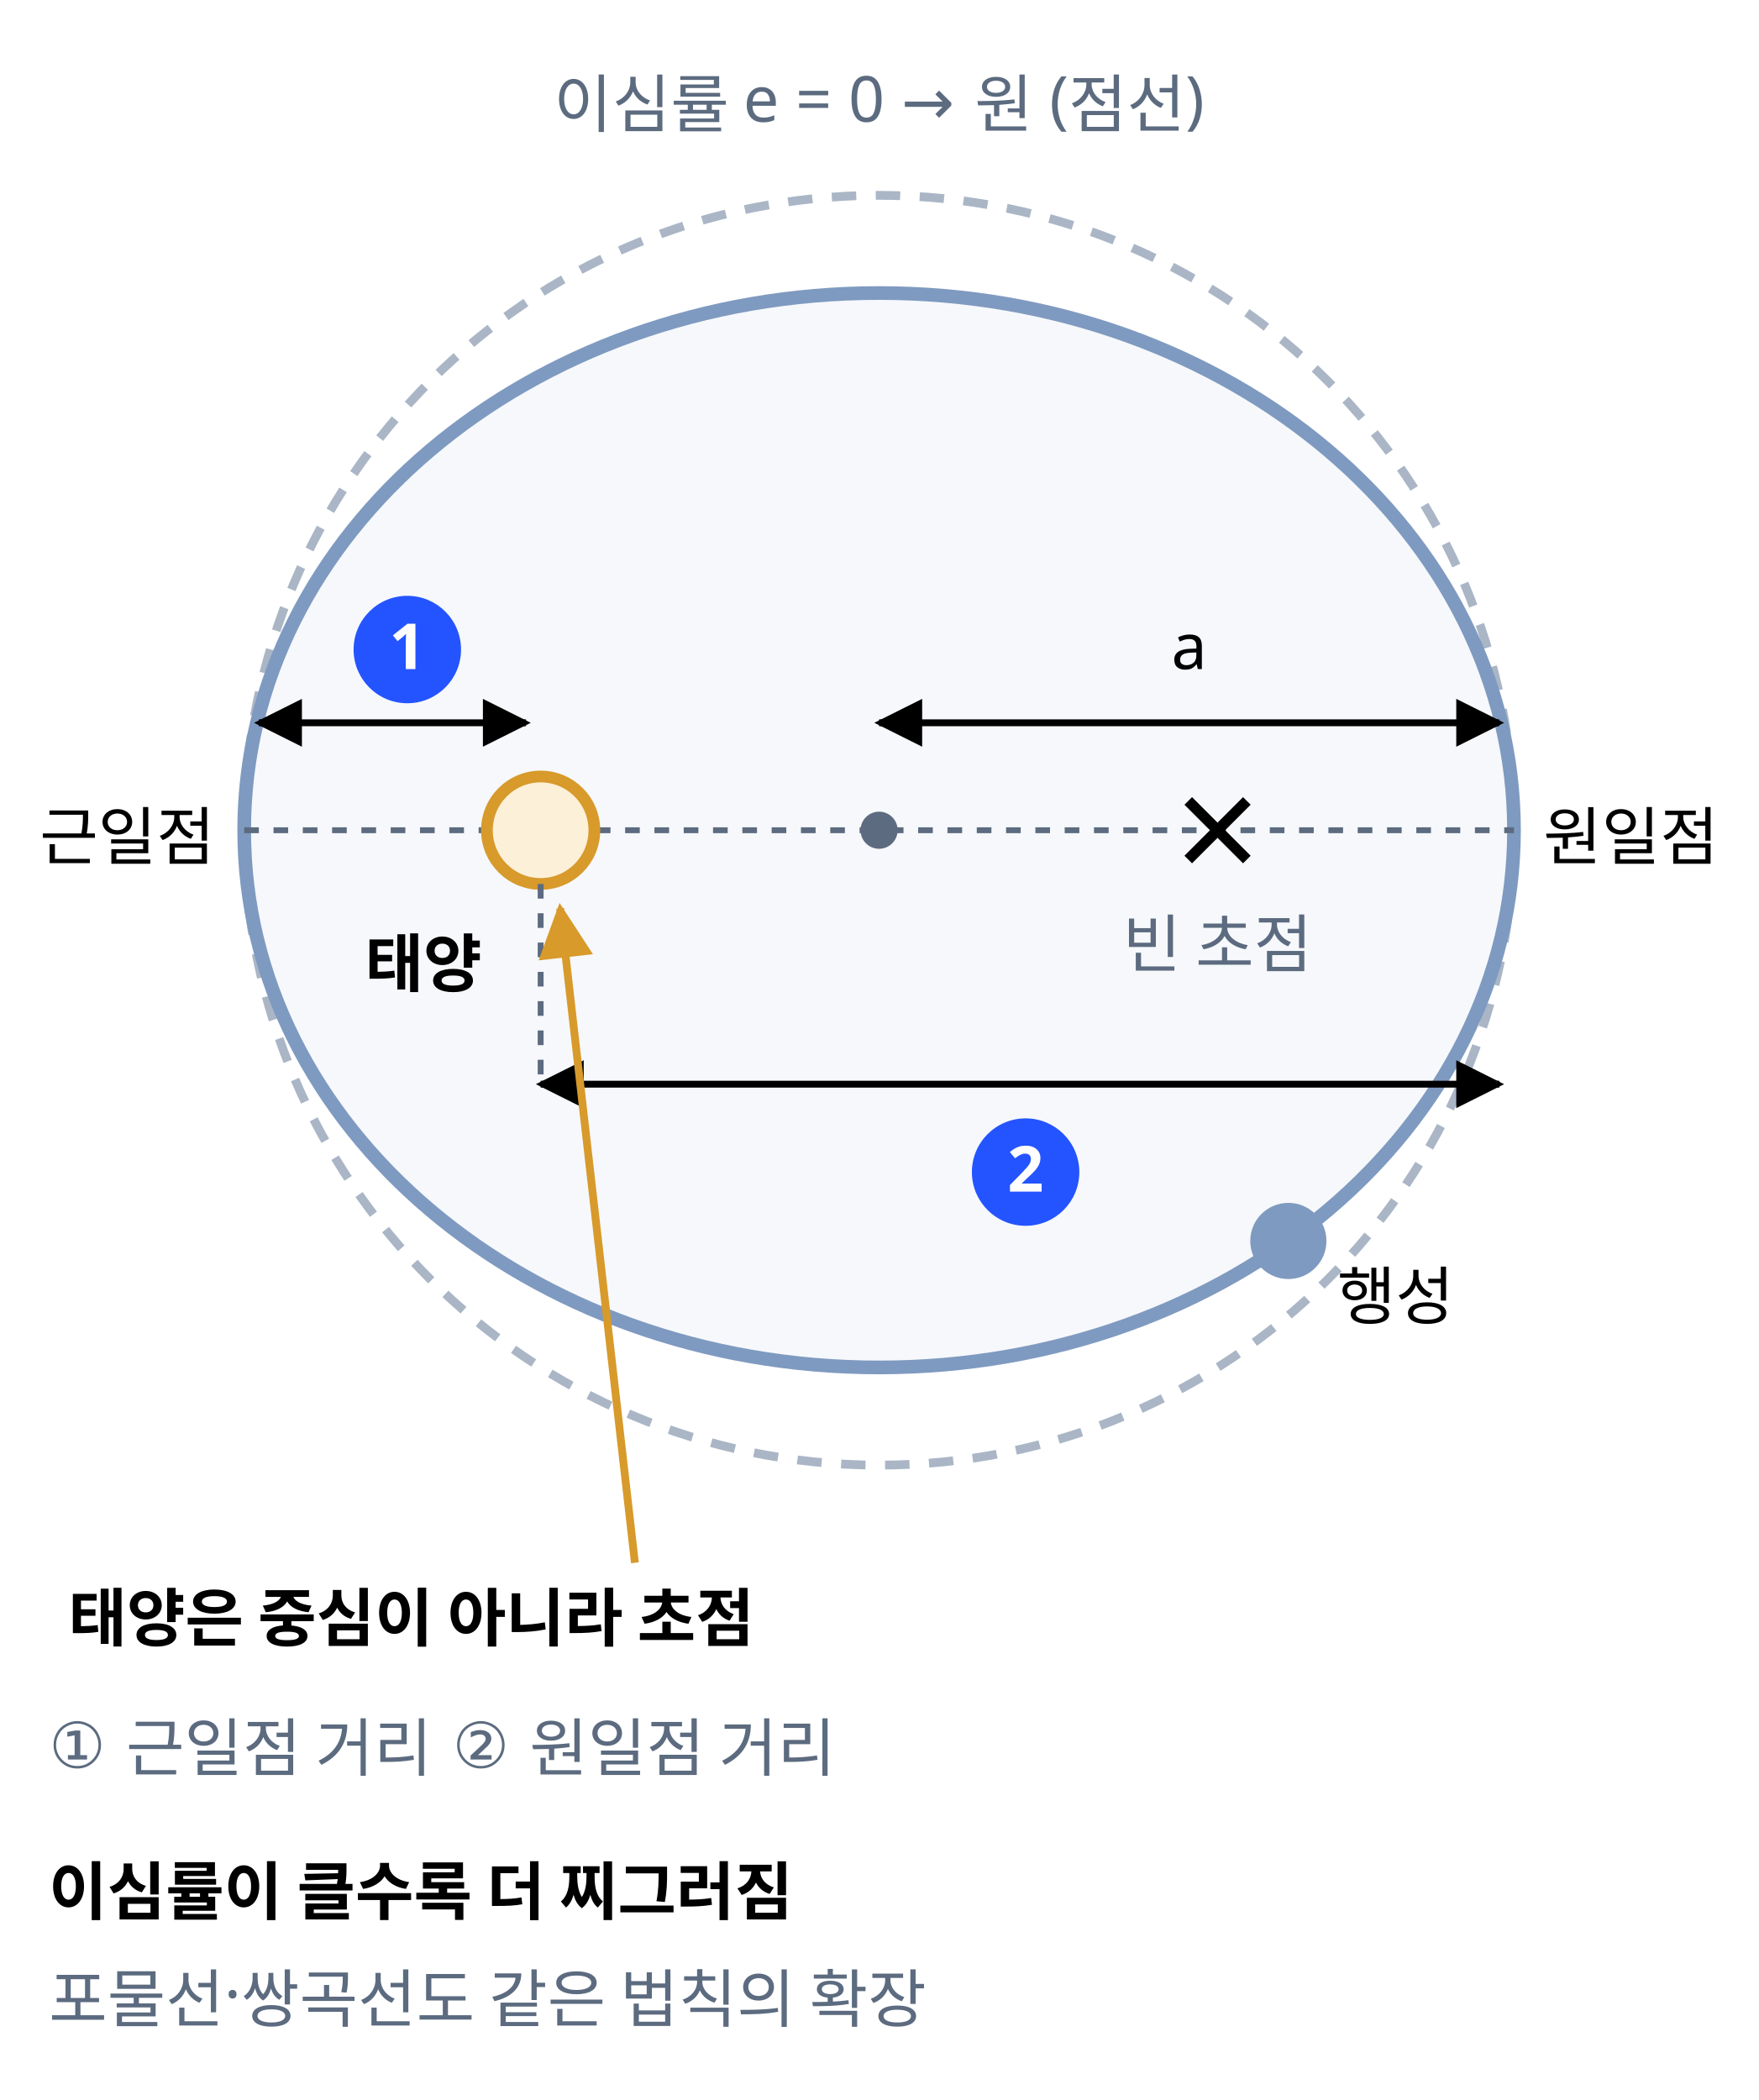
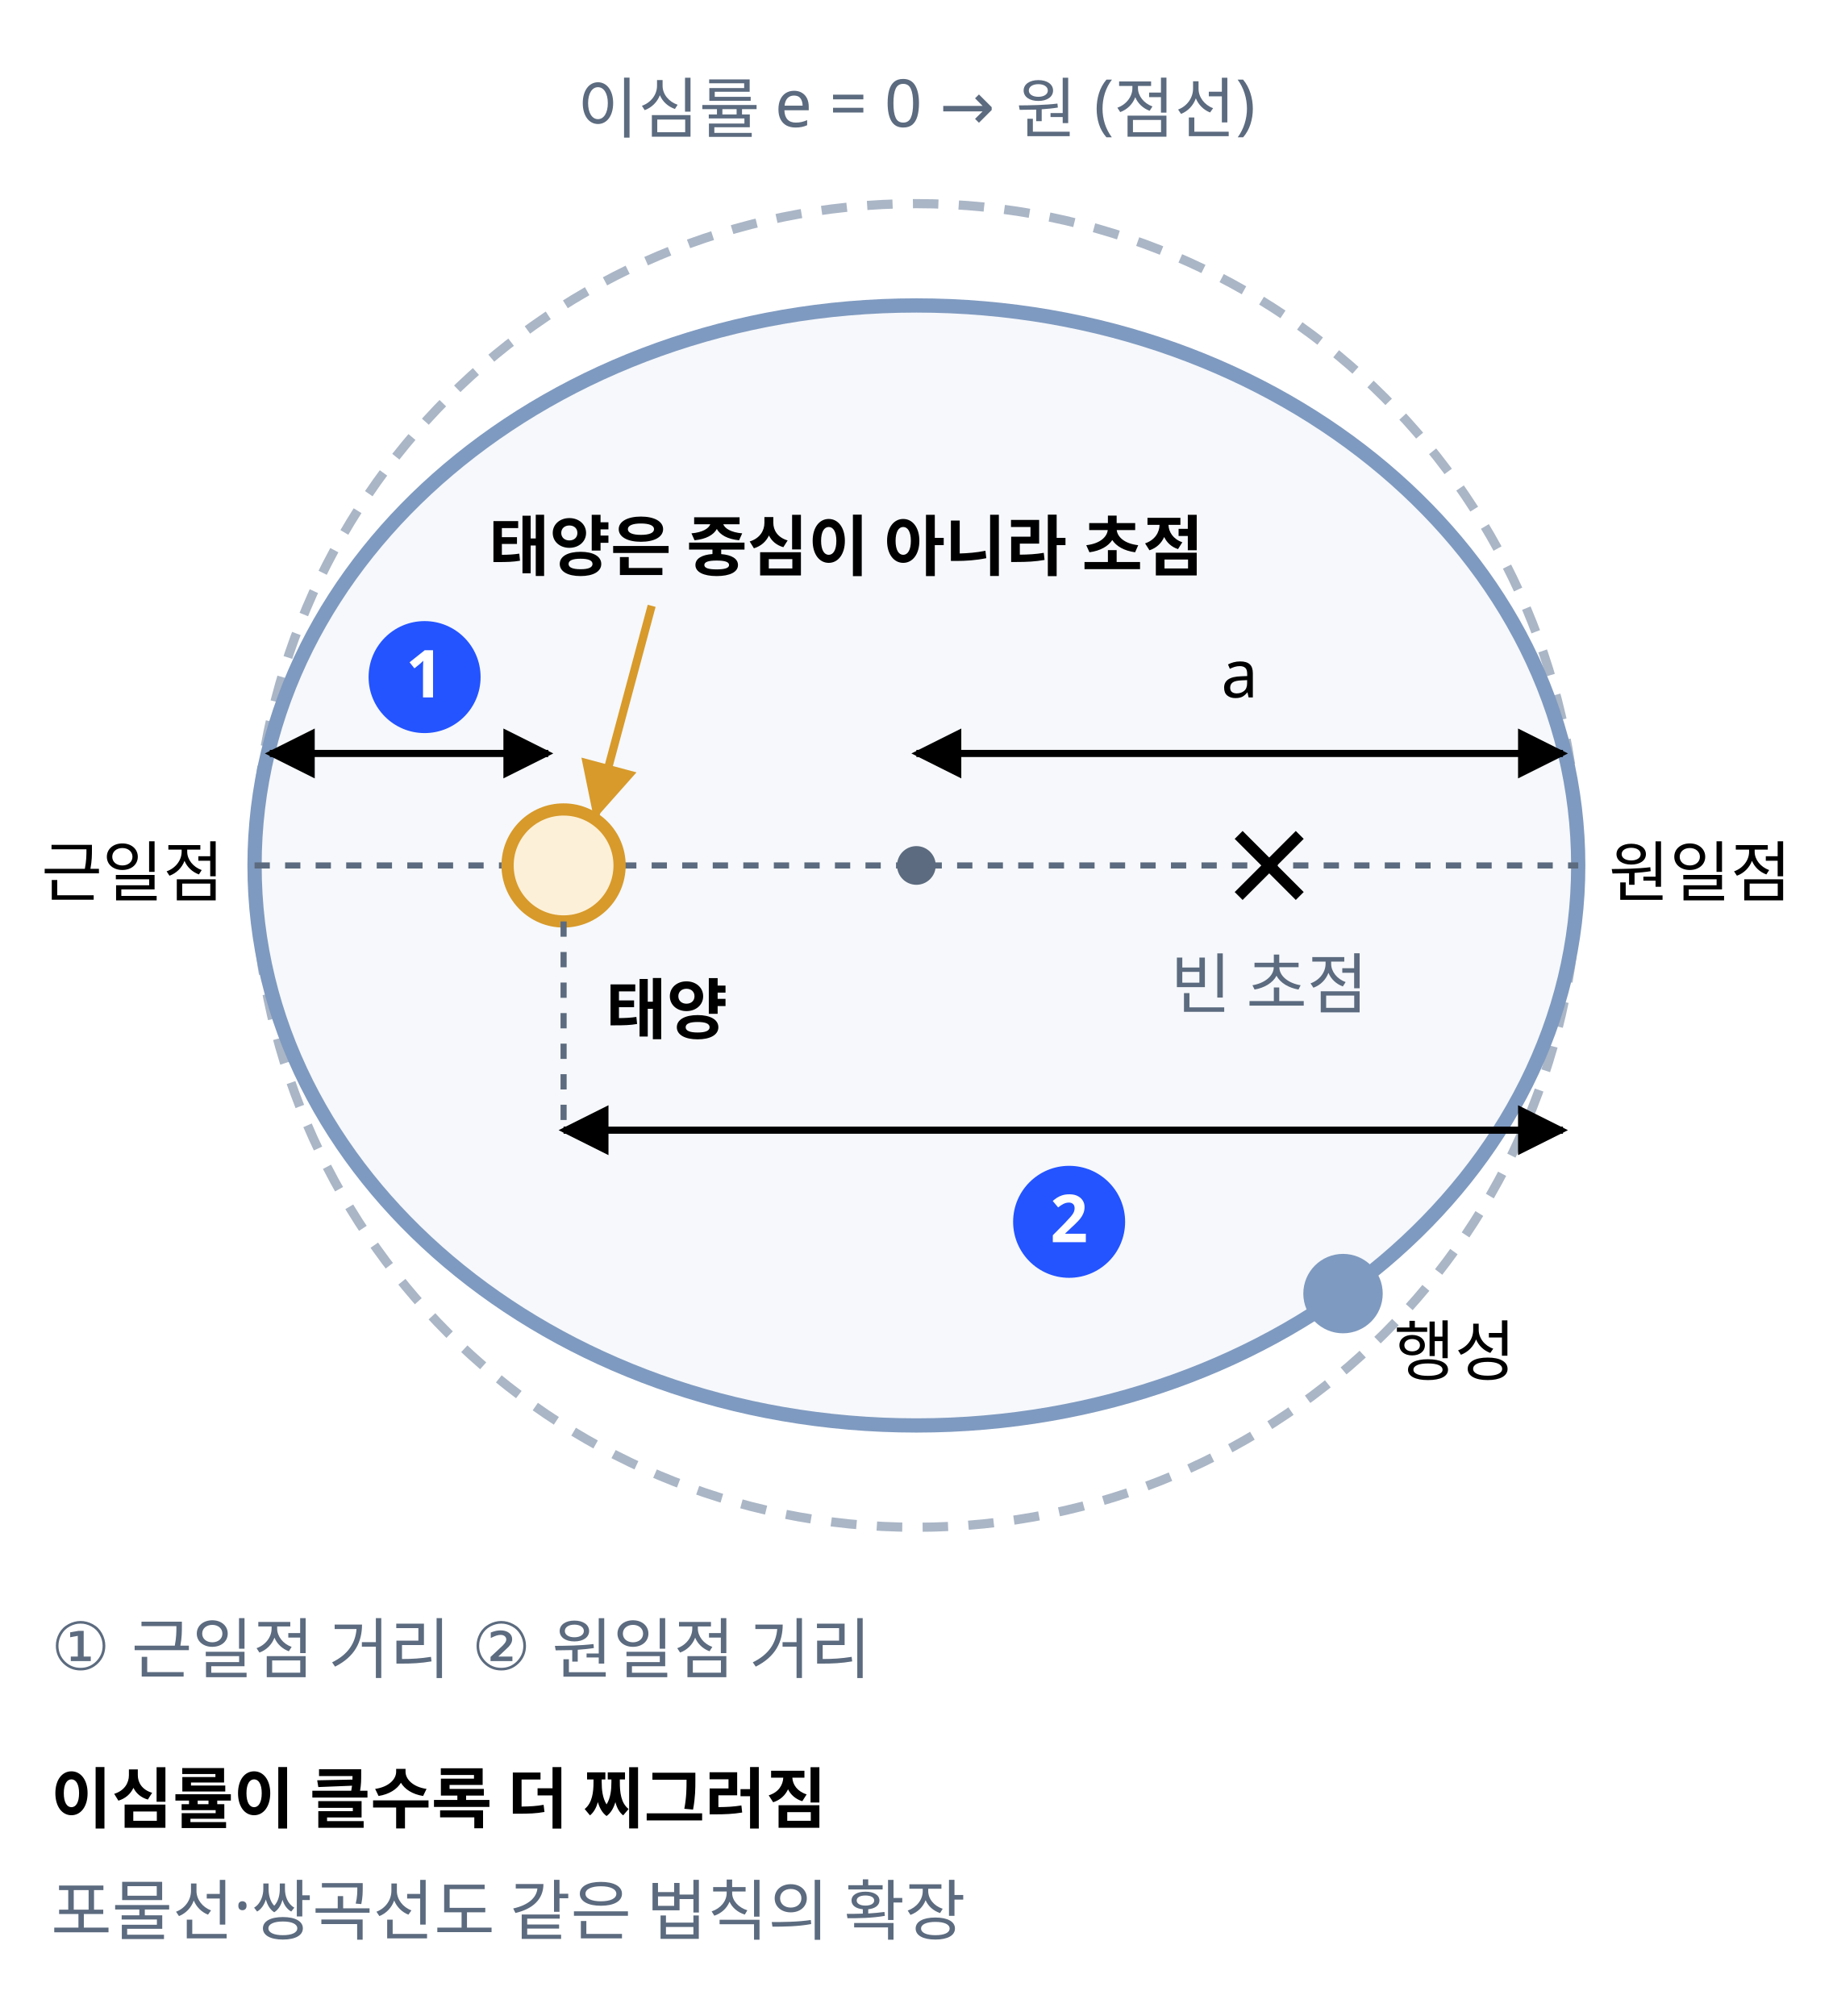
- <svg xmlns="http://www.w3.org/2000/svg" class="si si-illus" viewBox="0 0 360 430" style="max-width:360px;color:var(--si-ink,var(--text,#1f2328))" role="img" aria-labelledby="keplers-first-law-t" font-family="'Pretendard','Noto Sans KR','Apple SD Gothic Neo',sans-serif" font-size="13" fill="currentColor">
+ <svg xmlns="http://www.w3.org/2000/svg" class="si si-illus" viewBox="0 0 360 396" style="max-width:360px;color:var(--si-ink,var(--text,#1f2328))" role="img" aria-labelledby="keplers-first-law-t" font-family="'Pretendard','Noto Sans KR','Apple SD Gothic Neo',sans-serif" font-size="13" fill="currentColor">
  <defs>
    <marker id="keplers-first-law-ar" viewBox="0 0 10 10" refX="9" refY="5" markerWidth="7" markerHeight="7" orient="auto-start-reverse">
      <path d="M0,0L10,5L0,10z" style="fill:currentColor" />
    </marker>
    <marker id="keplers-first-law-ar-1" viewBox="0 0 10 10" refX="9" refY="5" markerWidth="7" markerHeight="7" orient="auto-start-reverse">
      <path d="M0,0L10,5L0,10z" style="fill:var(--si-amber-s,#d79a2b)" />
    </marker>
  </defs>
  <text x="180" y="26" text-anchor="middle" style="fill:var(--si-general,#5c6b7f)">이심률 e = 0 → 원 (점선)</text>
  <circle cx="180" cy="170" r="130" style="stroke:var(--si-gray-s,#aab6c6);fill:none" stroke-width="1.8" stroke-dasharray="5 4" />
  <ellipse cx="180" cy="170" rx="130" ry="110" style="stroke:var(--si-blue-s,#7f9ac0);fill:var(--si-blue-f,#dde5f0)" stroke-width="2.8" fill-opacity="0.25" />
  <line x1="50" y1="170" x2="310" y2="170" style="stroke:var(--si-general,#5c6b7f);fill:none" stroke-width="1.2" stroke-dasharray="3 3" />
  <circle cx="180" cy="170" r="3" style="stroke:var(--si-general,#5c6b7f);fill:var(--si-general,#5c6b7f)" stroke-width="1.6" />
  <circle cx="110.7" cy="170" r="11" style="stroke:var(--si-amber-s,#d79a2b);fill:var(--si-amber-f,#fdf0d8)" stroke-width="2.4" />
-   <text x="86.7" y="202" text-anchor="middle" font-weight="700">태양</text>
+   <text x="119" y="203" font-weight="700">태양</text>
  <line x1="243.3" y1="164" x2="255.3" y2="176" style="stroke:currentColor;fill:none" stroke-width="2.2" />
  <line x1="243.3" y1="176" x2="255.3" y2="164" style="stroke:currentColor;fill:none" stroke-width="2.2" />
  <text x="249.3" y="198" text-anchor="middle" style="fill:var(--si-general,#5c6b7f)">빈 초점</text>
  <line x1="53" y1="148" x2="107.7" y2="148" style="stroke:currentColor;fill:none" stroke-width="1.4" marker-end="url(#keplers-first-law-ar)" marker-start="url(#keplers-first-law-ar)" />
  <g class="si-marker">
    <circle cx="83.4" cy="133" r="11" style="fill:var(--si-accent,#2454ff);stroke:none" />
    <text x="83.4" y="137" text-anchor="middle" font-size="13" font-weight="700" style="fill:var(--si-bg,#ffffff)">1</text>
  </g>
  <line x1="180" y1="148" x2="307" y2="148" style="stroke:currentColor;fill:none" stroke-width="1.4" marker-end="url(#keplers-first-law-ar)" marker-start="url(#keplers-first-law-ar)" />
  <text x="243.5" y="137" text-anchor="middle">a</text>
  <line x1="110.7" y1="181" x2="110.7" y2="222" style="stroke:var(--si-general,#5c6b7f);fill:none" stroke-width="1.2" stroke-dasharray="3 3" />
  <line x1="110.7" y1="222" x2="307" y2="222" style="stroke:currentColor;fill:none" stroke-width="1.4" marker-end="url(#keplers-first-law-ar)" marker-start="url(#keplers-first-law-ar)" />
  <g class="si-marker">
    <circle cx="210" cy="240" r="11" style="fill:var(--si-accent,#2454ff);stroke:none" />
    <text x="210" y="244" text-anchor="middle" font-size="13" font-weight="700" style="fill:var(--si-bg,#ffffff)">2</text>
  </g>
  <text x="44" y="176" text-anchor="end">근일점</text>
  <text x="316" y="176">원일점</text>
  <circle cx="263.8" cy="254.1" r="7" style="stroke:var(--si-blue-s,#7f9ac0);fill:var(--si-blue-s,#7f9ac0)" stroke-width="1.6" />
  <text x="273.8" y="270.1">행성</text>
-   <text x="14" y="336" font-weight="700">태양은 중심이 아니라 초점</text>
-   <line x1="130" y1="320" x2="114.7" y2="186" style="stroke:var(--si-amber-s,#d79a2b);fill:none" stroke-width="1.6" marker-end="url(#keplers-first-law-ar-1)" />
-   <text x="10" y="362" style="fill:var(--si-general,#5c6b7f)">① 근일점 거리   ② 원일점 거리</text>
-   <text x="10" y="392" font-weight="700">이심률이 클수록 더 찌그러짐</text>
-   <text x="10" y="414" style="fill:var(--si-general,#5c6b7f)">포물선·쌍곡선도 같은 법칙의 확장</text>
+   <text x="96" y="112" font-weight="700">태양은 중심이 아니라 초점</text>
+   <line x1="128" y1="119" x2="117" y2="160" style="stroke:var(--si-amber-s,#d79a2b);fill:none" stroke-width="1.6" marker-end="url(#keplers-first-law-ar-1)" />
+   <text x="10" y="328" style="fill:var(--si-general,#5c6b7f)">① 근일점 거리   ② 원일점 거리</text>
+   <text x="10" y="358" font-weight="700">이심률이 클수록 더 찌그러짐</text>
+   <text x="10" y="380" style="fill:var(--si-general,#5c6b7f)">포물선·쌍곡선도 같은 법칙의 확장</text>
</svg>
